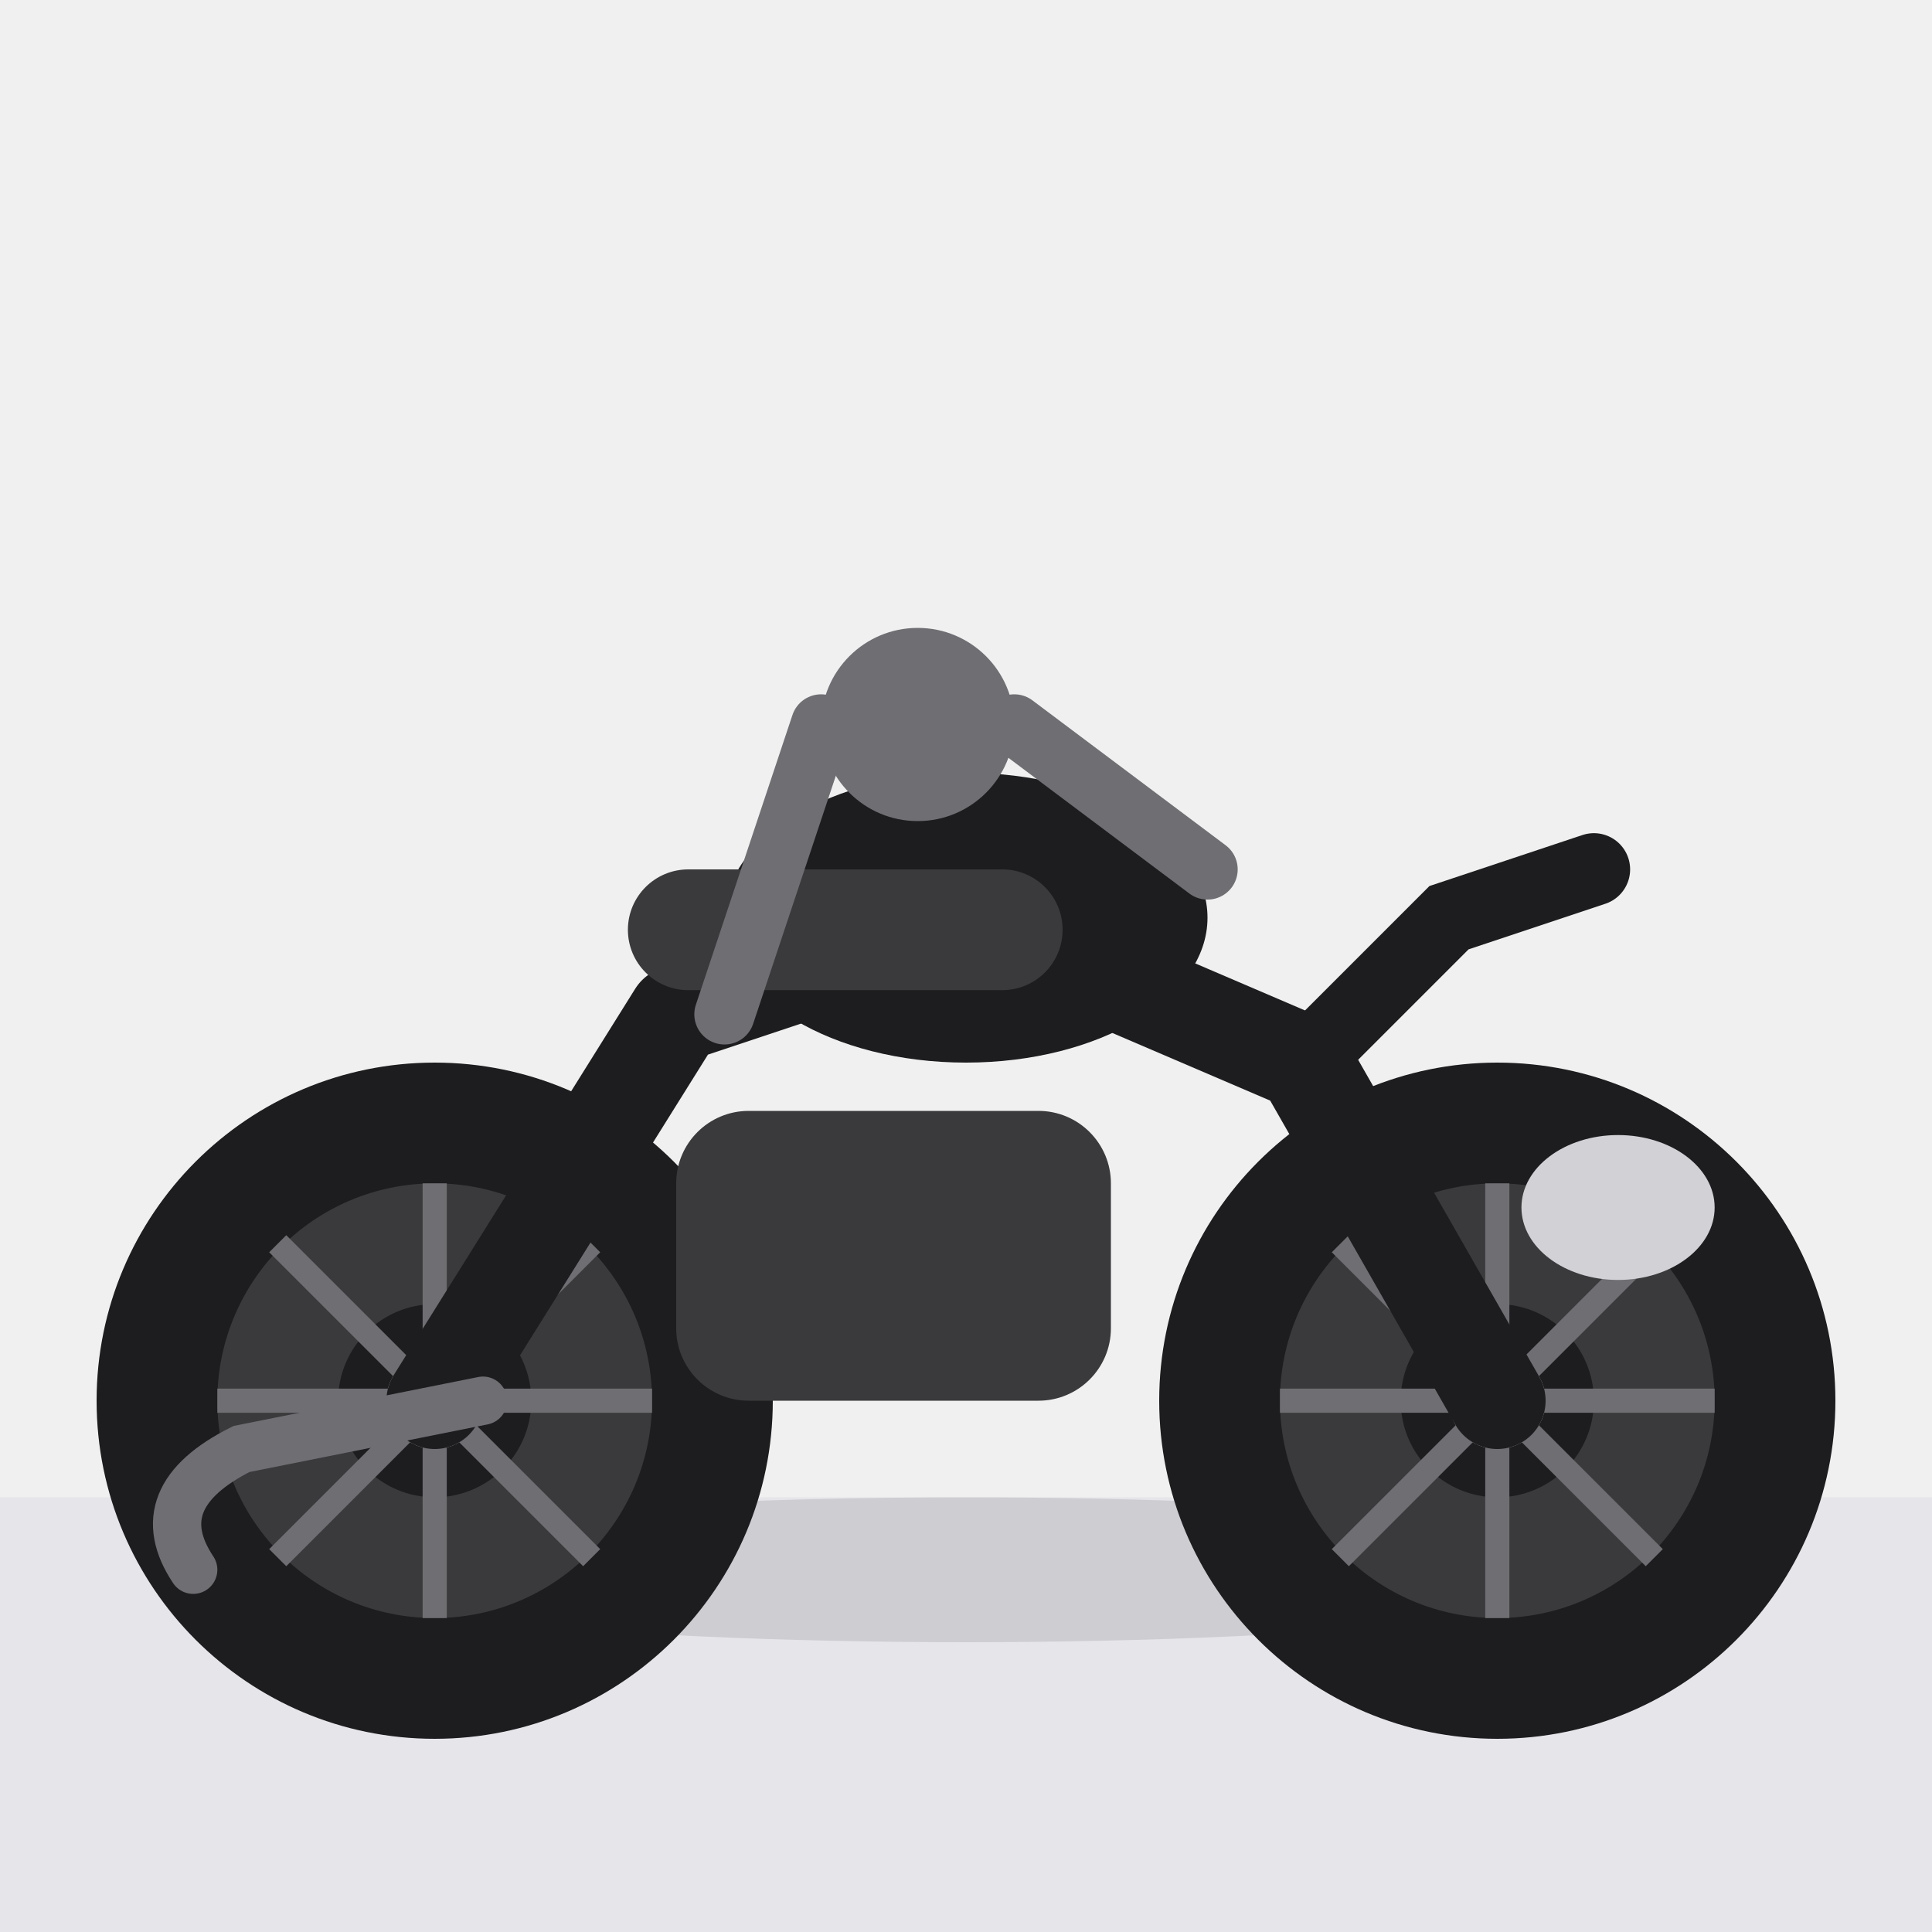
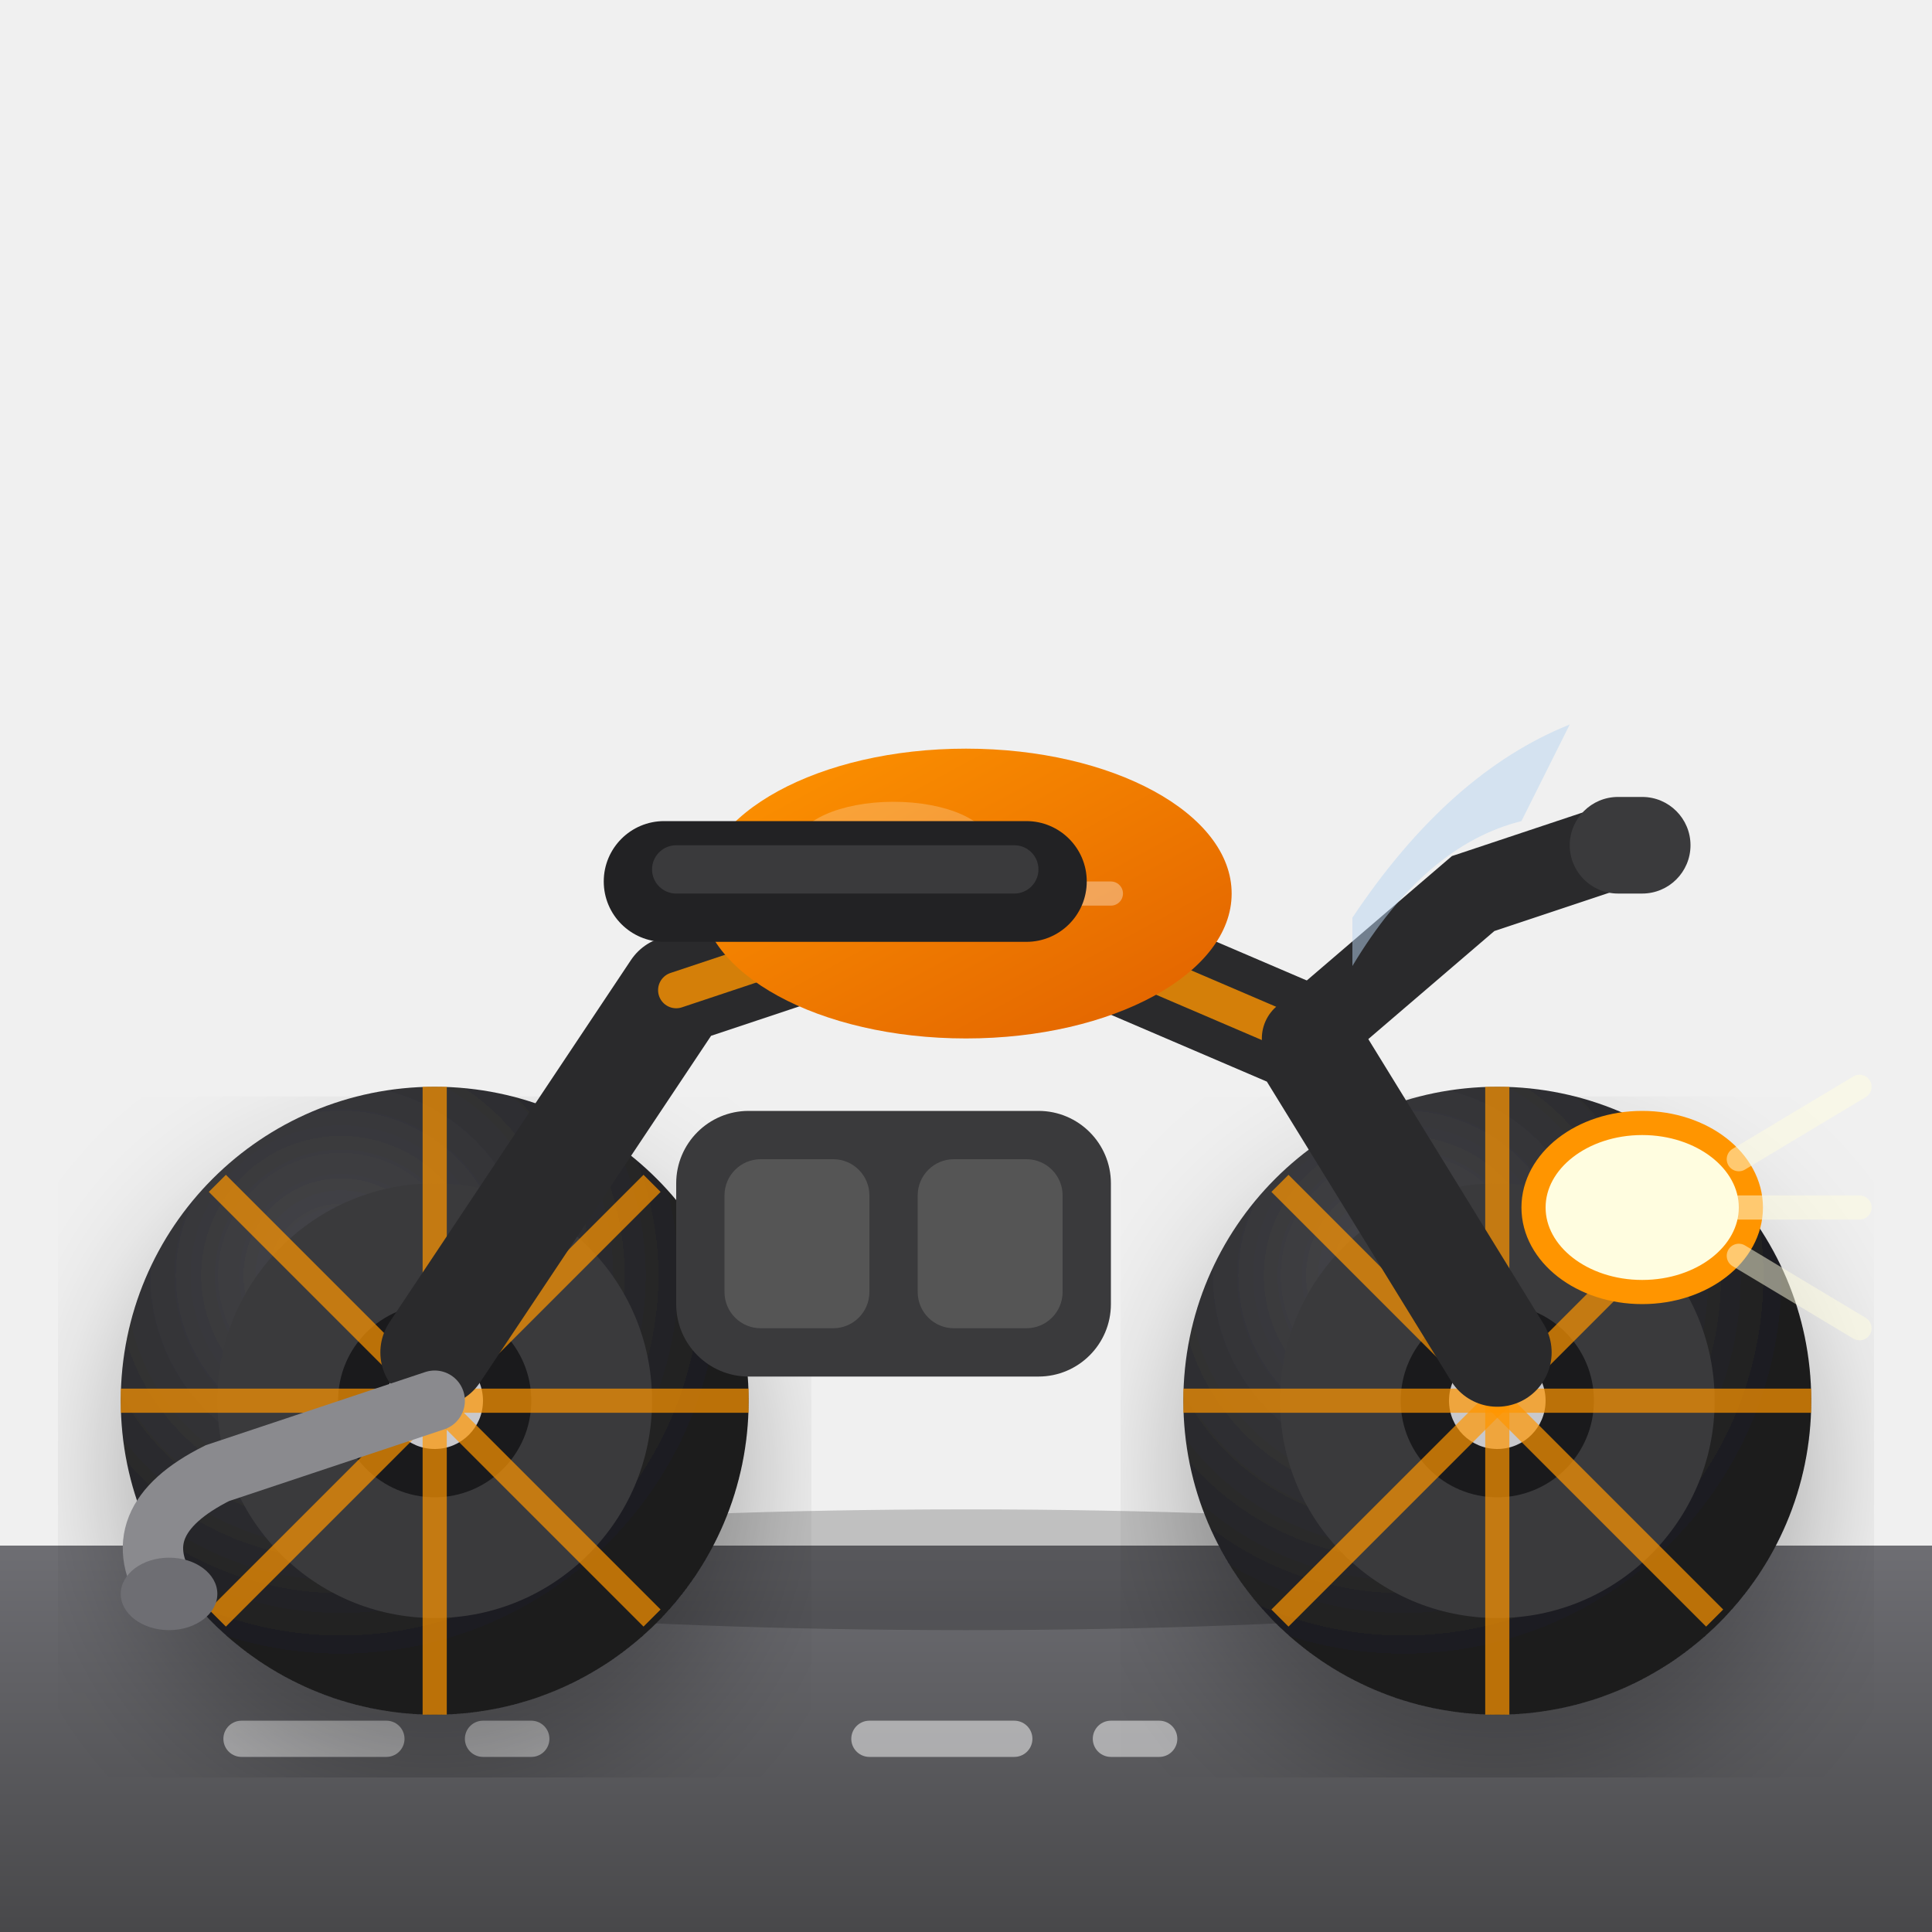
<svg xmlns="http://www.w3.org/2000/svg" viewBox="0 0 80 80">
-   <rect x="0" y="62" width="80" height="18" fill="#e5e5ea" />
-   <ellipse cx="40" cy="65" rx="28" ry="3" fill="#1d1d1f" opacity="0.12" />
-   <circle cx="18" cy="58" r="14" fill="#1d1d1f" />
+   <defs>
+     <radialGradient id="tireGrad" cx="35%" cy="30%" r="65%">
+       <stop offset="0%" stop-color="#4a4a4e" />
+       <stop offset="100%" stop-color="#1a1a1c" />
+     </radialGradient>
+     <linearGradient id="tankGrad" x1="0%" y1="0%" x2="100%" y2="100%">
+       <stop offset="0%" stop-color="#FF9500" />
+       <stop offset="100%" stop-color="#E06000" />
+     </linearGradient>
+     <linearGradient id="accentGrad" x1="0%" y1="0%" x2="100%" y2="100%">
+       <stop offset="0%" stop-color="#FF9500" />
+       <stop offset="100%" stop-color="#FF6B00" />
+     </linearGradient>
+     <linearGradient id="roadGrad" x1="0%" y1="0%" x2="0%" y2="100%">
+       <stop offset="0%" stop-color="#6e6e73" />
+       <stop offset="100%" stop-color="#48484a" />
+     </linearGradient>
+     <filter id="s">
+       <feDropShadow dx="0" dy="3" stdDeviation="3" flood-opacity="0.3" />
+     </filter>
+   </defs>
+   <rect x="0" y="64" width="80" height="16" fill="url(#roadGrad)" />
+   <line x1="10" y1="72" x2="22" y2="72" stroke="white" stroke-width="1.5" stroke-linecap="round" stroke-dasharray="6,4" opacity="0.5" />
+   <line x1="36" y1="72" x2="48" y2="72" stroke="white" stroke-width="1.5" stroke-linecap="round" stroke-dasharray="6,4" opacity="0.5" />
+   <ellipse cx="40" cy="65" rx="28" ry="2.5" fill="#000" opacity="0.2" />
+   <circle cx="18" cy="58" r="13" fill="url(#tireGrad)" filter="url(#s)" />
  <circle cx="18" cy="58" r="9" fill="#3a3a3c" />
-   <circle cx="18" cy="58" r="4" fill="#1d1d1f" />
-   <circle cx="18" cy="58" r="2" fill="#aeaeb2" />
-   <line x1="18" y1="49" x2="18" y2="67" stroke="#6e6e73" stroke-width="1" />
-   <line x1="9" y1="58" x2="27" y2="58" stroke="#6e6e73" stroke-width="1" />
-   <line x1="11.5" y1="51.5" x2="24.5" y2="64.5" stroke="#6e6e73" stroke-width="1" />
-   <line x1="24.5" y1="51.5" x2="11.5" y2="64.5" stroke="#6e6e73" stroke-width="1" />
-   <circle cx="62" cy="58" r="14" fill="#1d1d1f" />
+   <circle cx="18" cy="58" r="4" fill="#1a1a1c" />
+   <circle cx="18" cy="58" r="2" fill="#c8c8cc" />
+   <line x1="18" y1="45" x2="18" y2="71" stroke="#FF9500" stroke-width="1" opacity="0.7" />
+   <line x1="5" y1="58" x2="31" y2="58" stroke="#FF9500" stroke-width="1" opacity="0.7" />
+   <line x1="9" y1="49" x2="27" y2="67" stroke="#FF9500" stroke-width="1" opacity="0.7" />
+   <line x1="27" y1="49" x2="9" y2="67" stroke="#FF9500" stroke-width="1" opacity="0.7" />
+   <circle cx="62" cy="58" r="13" fill="url(#tireGrad)" filter="url(#s)" />
  <circle cx="62" cy="58" r="9" fill="#3a3a3c" />
-   <circle cx="62" cy="58" r="4" fill="#1d1d1f" />
-   <circle cx="62" cy="58" r="2" fill="#aeaeb2" />
-   <line x1="62" y1="49" x2="62" y2="67" stroke="#6e6e73" stroke-width="1" />
-   <line x1="53" y1="58" x2="71" y2="58" stroke="#6e6e73" stroke-width="1" />
-   <line x1="55.5" y1="51.5" x2="68.5" y2="64.5" stroke="#6e6e73" stroke-width="1" />
-   <line x1="68.5" y1="51.5" x2="55.5" y2="64.5" stroke="#6e6e73" stroke-width="1" />
-   <path d="M18 58 L28 42 L40 38 L54 44 L62 58" fill="none" stroke="#1d1d1f" stroke-width="4" stroke-linecap="round" stroke-linejoin="round" />
-   <rect x="28" y="46" width="18" height="12" rx="3" fill="#3a3a3c" />
-   <ellipse cx="40" cy="38" rx="10" ry="6" fill="#1d1d1f" />
-   <rect x="26" y="36" width="18" height="5" rx="2.5" fill="#3a3a3c" />
-   <path d="M54 44 L60 38 L66 36" fill="none" stroke="#1d1d1f" stroke-width="3" stroke-linecap="round" />
-   <circle cx="38" cy="30" r="4" fill="#6e6e73" />
-   <path d="M34 30 L30 42" stroke="#6e6e73" stroke-width="2.5" stroke-linecap="round" />
-   <path d="M42 30 L50 36" stroke="#6e6e73" stroke-width="2.5" stroke-linecap="round" />
-   <ellipse cx="67" cy="50" rx="4" ry="3" fill="#d1d1d6" />
-   <path d="M20 58 L10 60 Q6 62 8 65" fill="none" stroke="#6e6e73" stroke-width="2" stroke-linecap="round" />
+   <circle cx="62" cy="58" r="4" fill="#1a1a1c" />
+   <circle cx="62" cy="58" r="2" fill="#c8c8cc" />
+   <line x1="62" y1="45" x2="62" y2="71" stroke="#FF9500" stroke-width="1" opacity="0.7" />
+   <line x1="49" y1="58" x2="75" y2="58" stroke="#FF9500" stroke-width="1" opacity="0.7" />
+   <line x1="53" y1="49" x2="71" y2="67" stroke="#FF9500" stroke-width="1" opacity="0.7" />
+   <line x1="71" y1="49" x2="53" y2="67" stroke="#FF9500" stroke-width="1" opacity="0.7" />
+   <path d="M18 56 L28 41 L40 37 L54 43 L62 56" fill="none" stroke="#2a2a2c" stroke-width="4.5" stroke-linecap="round" stroke-linejoin="round" />
+   <path d="M28 41 L40 37 L54 43" fill="none" stroke="#FF9500" stroke-width="1.5" stroke-linecap="round" stroke-linejoin="round" opacity="0.8" />
+   <rect x="28" y="46" width="18" height="11" rx="3" fill="#3a3a3c" />
+   <rect x="30" y="48" width="6" height="7" rx="1.5" fill="#555" />
+   <rect x="38" y="48" width="6" height="7" rx="1.5" fill="#555" />
+   <ellipse cx="40" cy="37" rx="11" ry="6" fill="url(#tankGrad)" />
+   <ellipse cx="37" cy="35" rx="4" ry="1.8" fill="white" opacity="0.22" />
+   <line x1="34" y1="37" x2="46" y2="37" stroke="white" stroke-width="1" stroke-linecap="round" opacity="0.35" />
+   <rect x="25" y="34" width="20" height="5" rx="2.5" fill="#222224" />
+   <rect x="27" y="35" width="16" height="2" rx="1" fill="#3a3a3c" />
+   <path d="M54 43 L61 37 L67 35" fill="none" stroke="#2a2a2c" stroke-width="3.5" stroke-linecap="round" />
+   <rect x="65" y="33" width="5" height="4" rx="2" fill="#3a3a3c" />
+   <ellipse cx="68" cy="50" rx="4.5" ry="3.5" fill="#fffde0" />
+   <ellipse cx="68" cy="50" rx="4.5" ry="3.5" fill="none" stroke="#FF9500" stroke-width="1" />
+   <path d="M72 48 L77 45 M72 50 L77 50 M72 52 L77 55" stroke="#fffde0" stroke-width="1" stroke-linecap="round" opacity="0.5" />
+   <path d="M18 58 L9 61 Q5 63 7 66" fill="none" stroke="#8a8a8e" stroke-width="2.5" stroke-linecap="round" />
+   <ellipse cx="7" cy="66" rx="2" ry="1.5" fill="#6e6e73" />
+   <path d="M56 38 Q60 32 65 30 L63 34 Q59 35 56 40 Z" fill="#b8d4f0" opacity="0.5" />
</svg>
